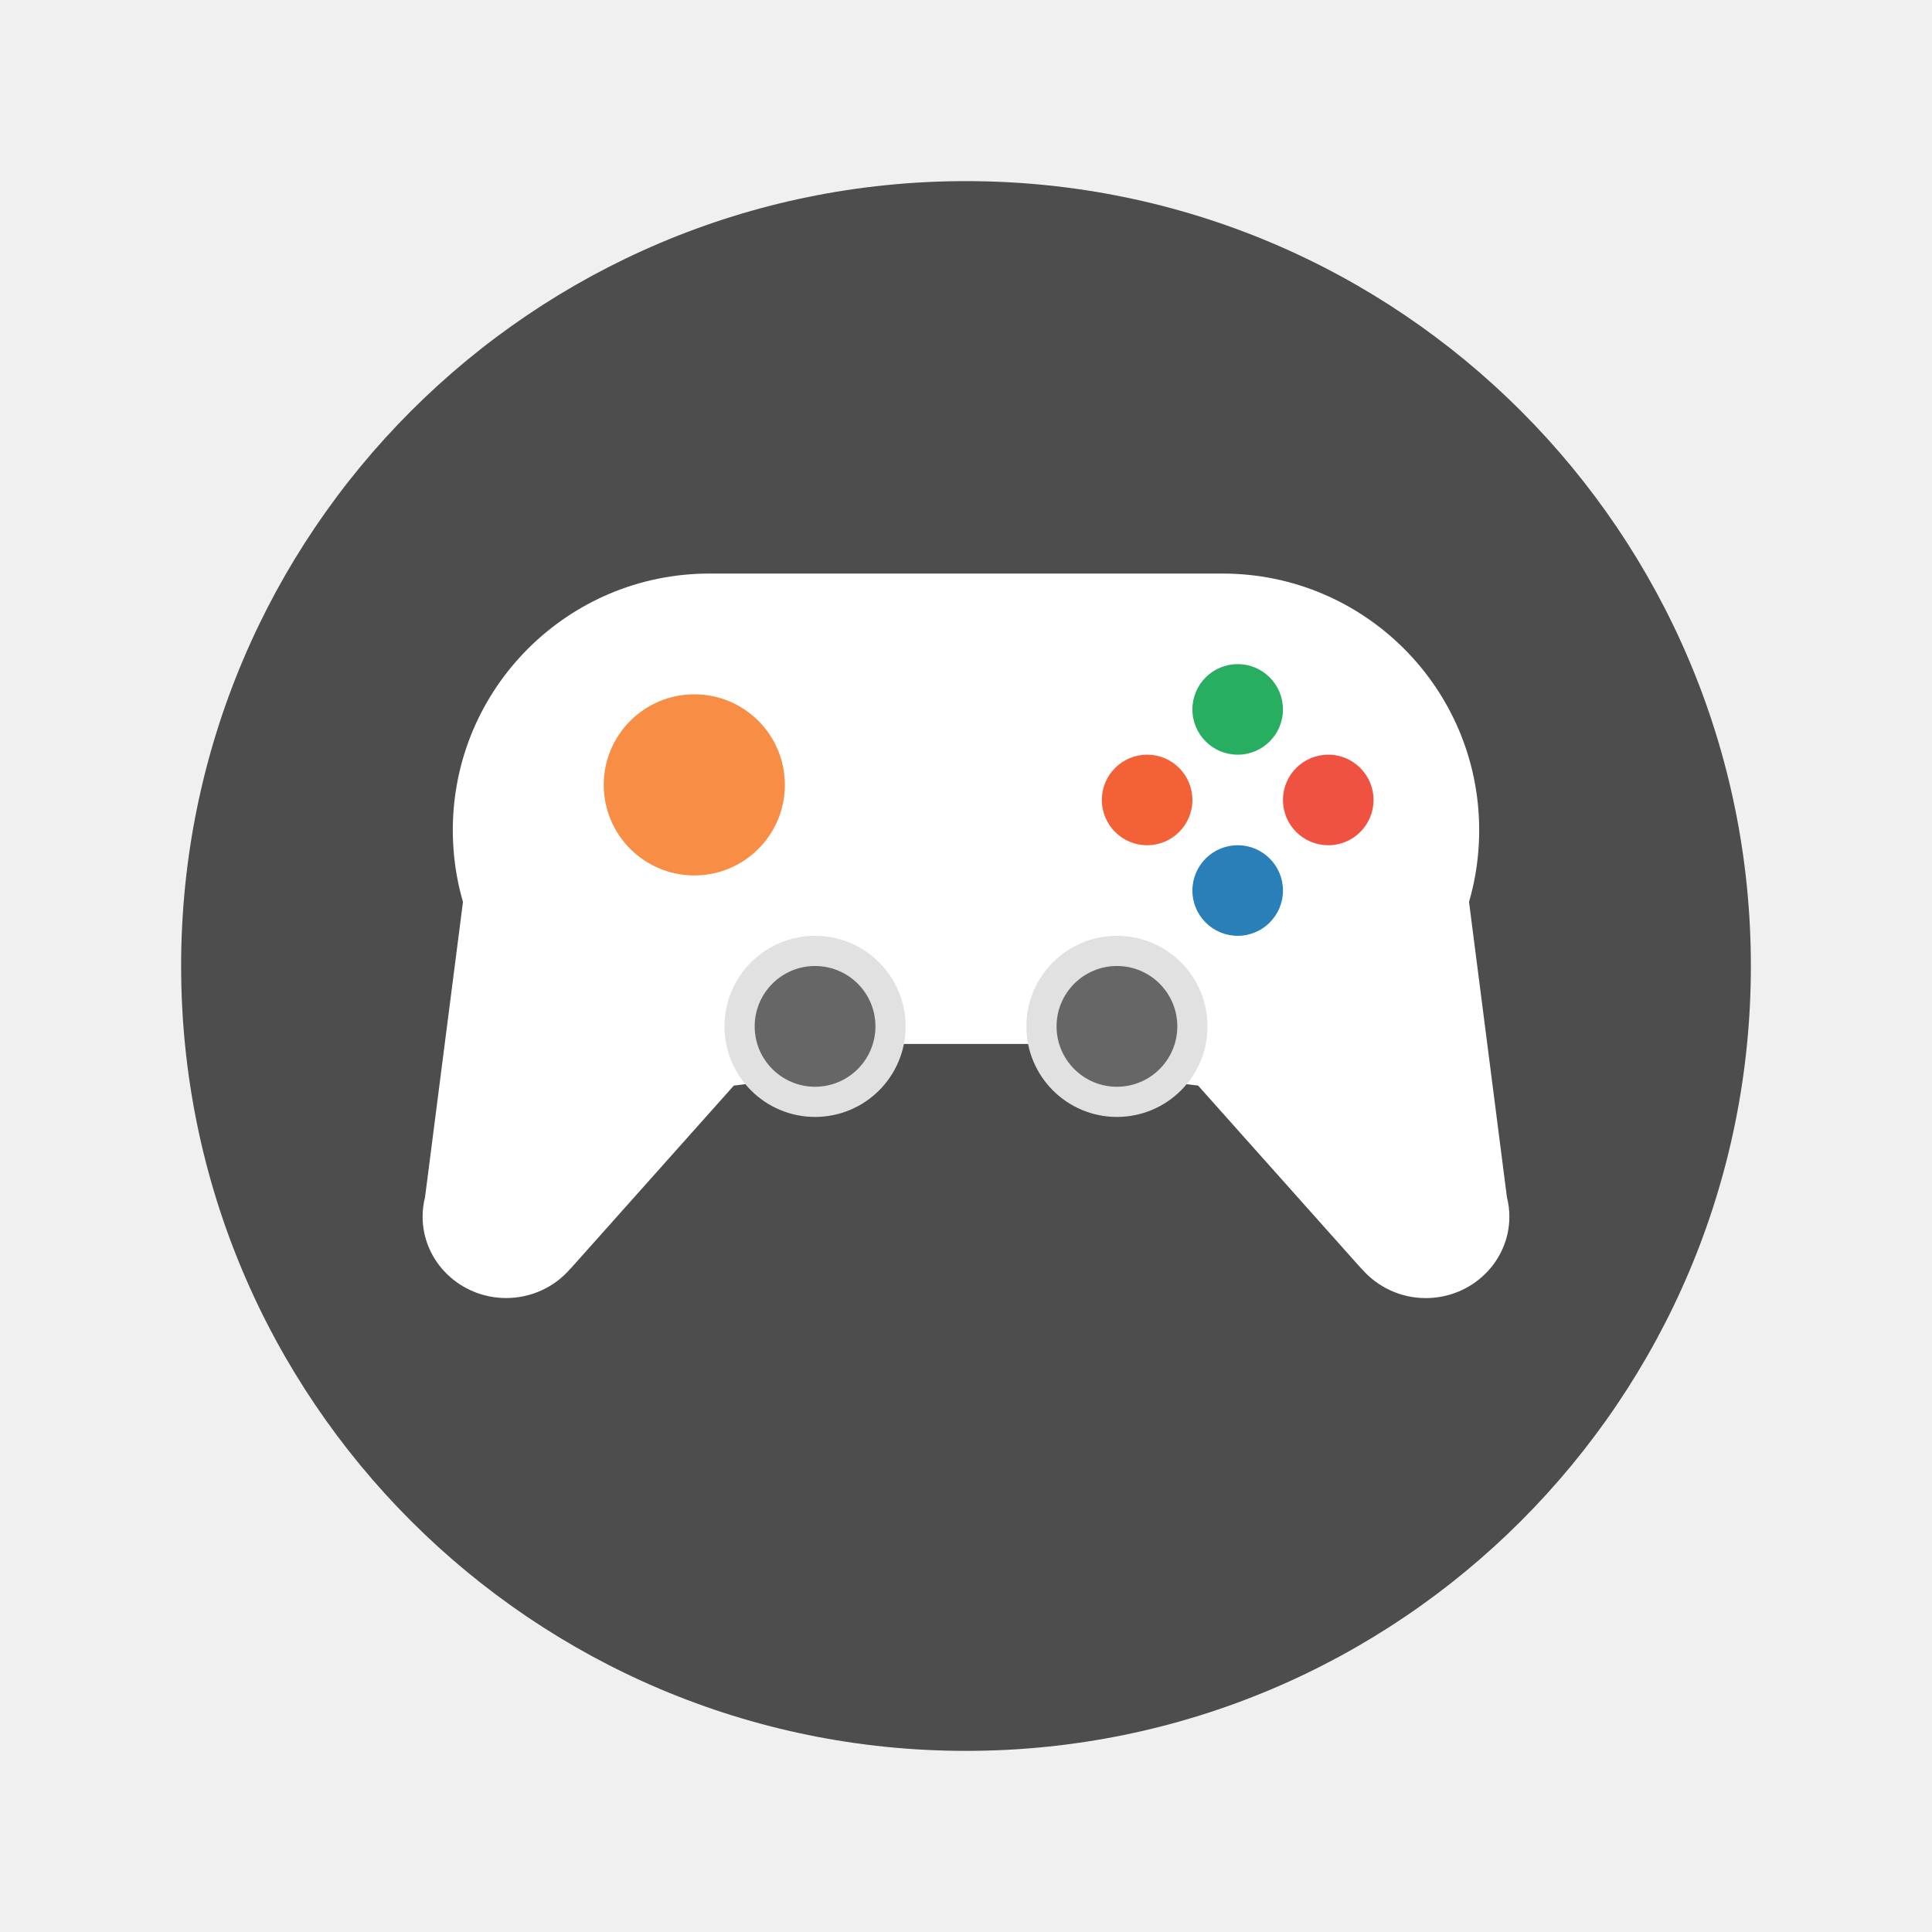
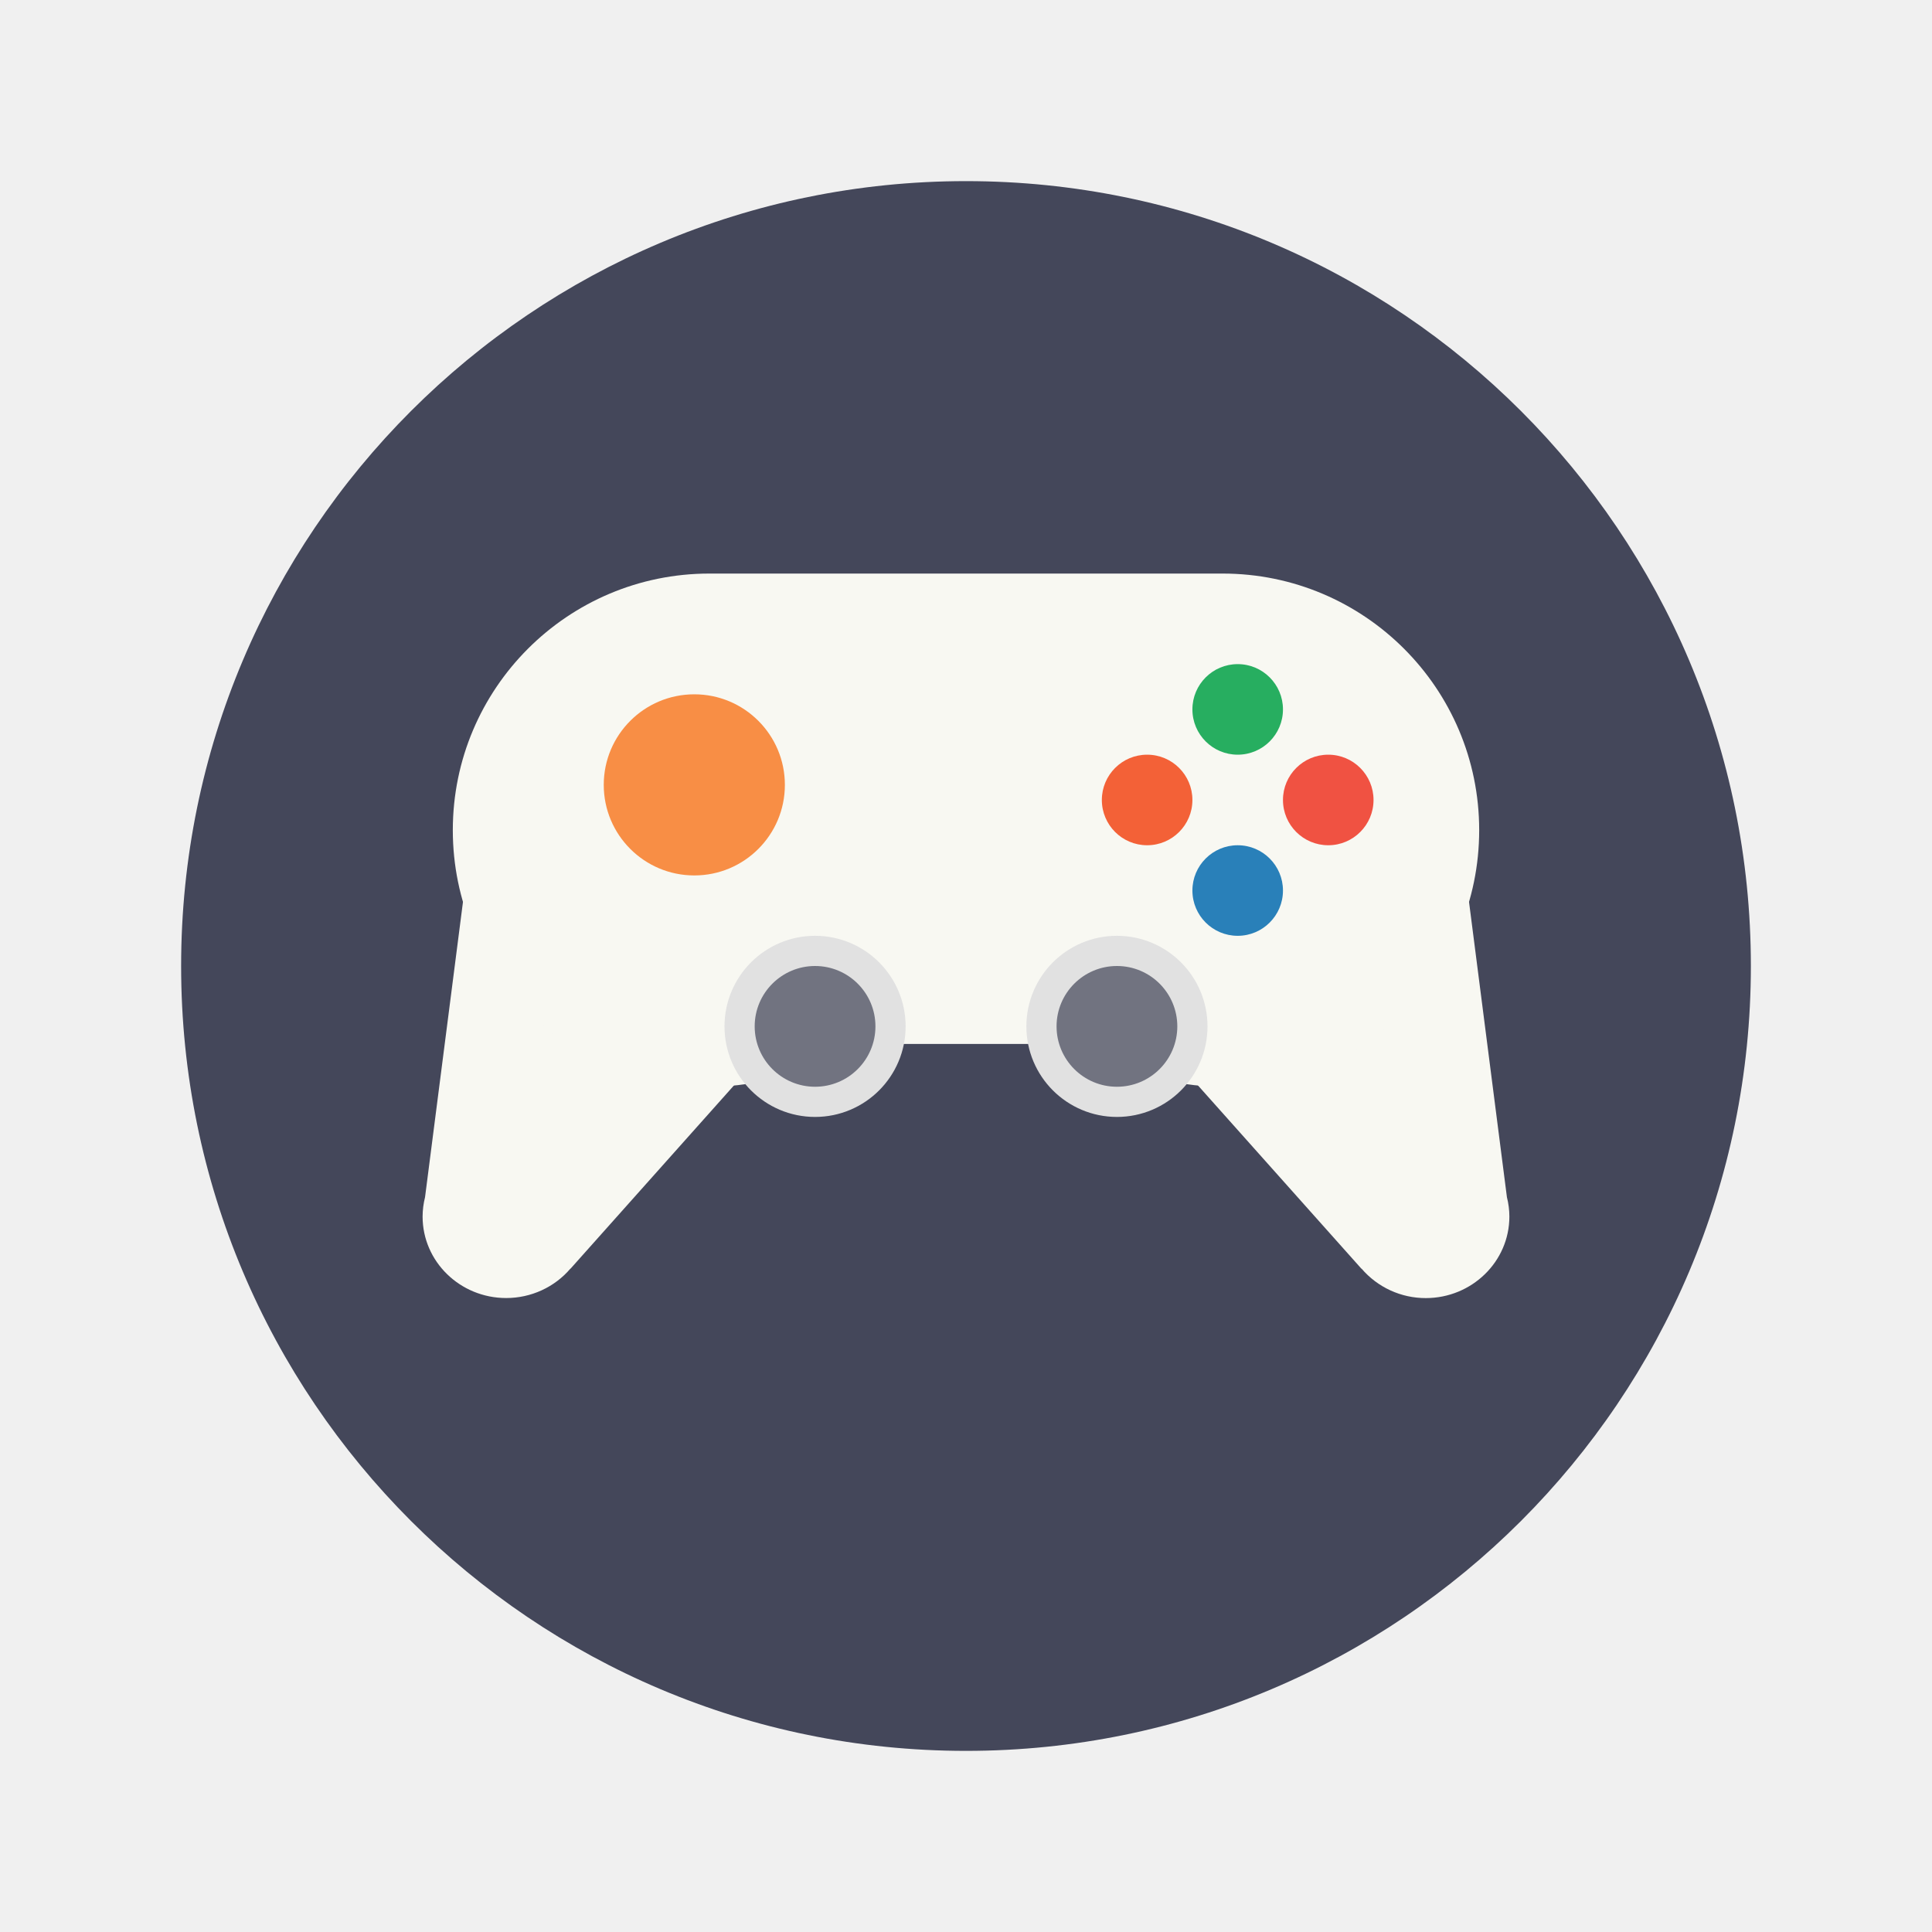
<svg xmlns="http://www.w3.org/2000/svg" width="64" height="64" version="1">
-   <circle cx="32" cy="32" r="26" fill="#4d4d4d" paint-order="stroke markers fill" />
-   <path d="M15.385 29.5L14.08 39.658c-.053.21-.08.425-.081.641 0 1.491 1.24 2.7 2.77 2.7.822 0 1.602-.358 2.128-.976l.002.004 7.562-8.479zm33.23 0l-11.077 4.05 7.562 8.479.003-.004a2.798 2.798 0 0 0 2.128.976C48.76 43 50 41.79 50 40.3a2.62 2.62 0 0 0-.081-.64z" fill="#fff" />
-   <path d="M23.5 19a8.5 8.5 0 0 0 0 17 8.498 8.498 0 0 0 4.69-1.417h7.62A8.5 8.5 0 0 0 40.5 36a8.5 8.5 0 0 0 0-17h-9.917z" fill="#fff" />
+   <circle cx="32" cy="32" r="26" fill="#44475a" paint-order="stroke markers fill" />
+   <path d="M15.385 29.5L14.08 39.658c-.053.21-.08.425-.081.641 0 1.491 1.24 2.7 2.77 2.7.822 0 1.602-.358 2.128-.976l.002.004 7.562-8.479zm33.23 0l-11.077 4.05 7.562 8.479.003-.004a2.798 2.798 0 0 0 2.128.976C48.76 43 50 41.79 50 40.3a2.62 2.62 0 0 0-.081-.64z" fill="#f8f8f2" />
+   <path d="M23.5 19a8.5 8.5 0 0 0 0 17 8.498 8.498 0 0 0 4.69-1.417h7.62A8.5 8.5 0 0 0 40.5 36a8.5 8.5 0 0 0 0-17h-9.917z" fill="#f8f8f2" />
  <path d="M41 22a1.5 1.5 0 0 0-1.5 1.5A1.5 1.5 0 0 0 41 25a1.5 1.5 0 0 0 1.5-1.5A1.5 1.5 0 0 0 41 22z" fill="#27ae60" />
  <path d="M38 25a1.5 1.5 0 0 0-1.5 1.5A1.5 1.5 0 0 0 38 28a1.5 1.5 0 0 0 1.5-1.5A1.5 1.5 0 0 0 38 25z" fill="#f36137" />
  <path d="M44 25a1.5 1.5 0 0 0-1.5 1.5A1.5 1.5 0 0 0 44 28a1.5 1.5 0 0 0 1.5-1.5A1.5 1.5 0 0 0 44 25z" fill="#f05242" />
  <path d="M41 28a1.5 1.5 0 0 0-1.5 1.5A1.5 1.5 0 0 0 41 31a1.5 1.5 0 0 0 1.5-1.5A1.5 1.5 0 0 0 41 28z" fill="#2980b9" />
  <circle cx="23" cy="26" r="3" fill="#f88e45" paint-order="stroke markers fill" />
-   <path d="M27 32a2 2 0 0 0-2 2 2 2 0 0 0 2 2 2 2 0 0 0 2-2 2 2 0 0 0-2-2zM37 32a2 2 0 0 0-2 2 2 2 0 0 0 2 2 2 2 0 0 0 2-2 2 2 0 0 0-2-2z" fill="#666" stroke="#e1e1e1" stroke-width="2" stroke-linecap="square" paint-order="markers stroke fill" />
+   <path d="M27 32a2 2 0 0 0-2 2 2 2 0 0 0 2 2 2 2 0 0 0 2-2 2 2 0 0 0-2-2zM37 32a2 2 0 0 0-2 2 2 2 0 0 0 2 2 2 2 0 0 0 2-2 2 2 0 0 0-2-2z" fill="#717380" stroke="#e1e1e1" stroke-width="2" stroke-linecap="square" paint-order="markers stroke fill" />
</svg>
